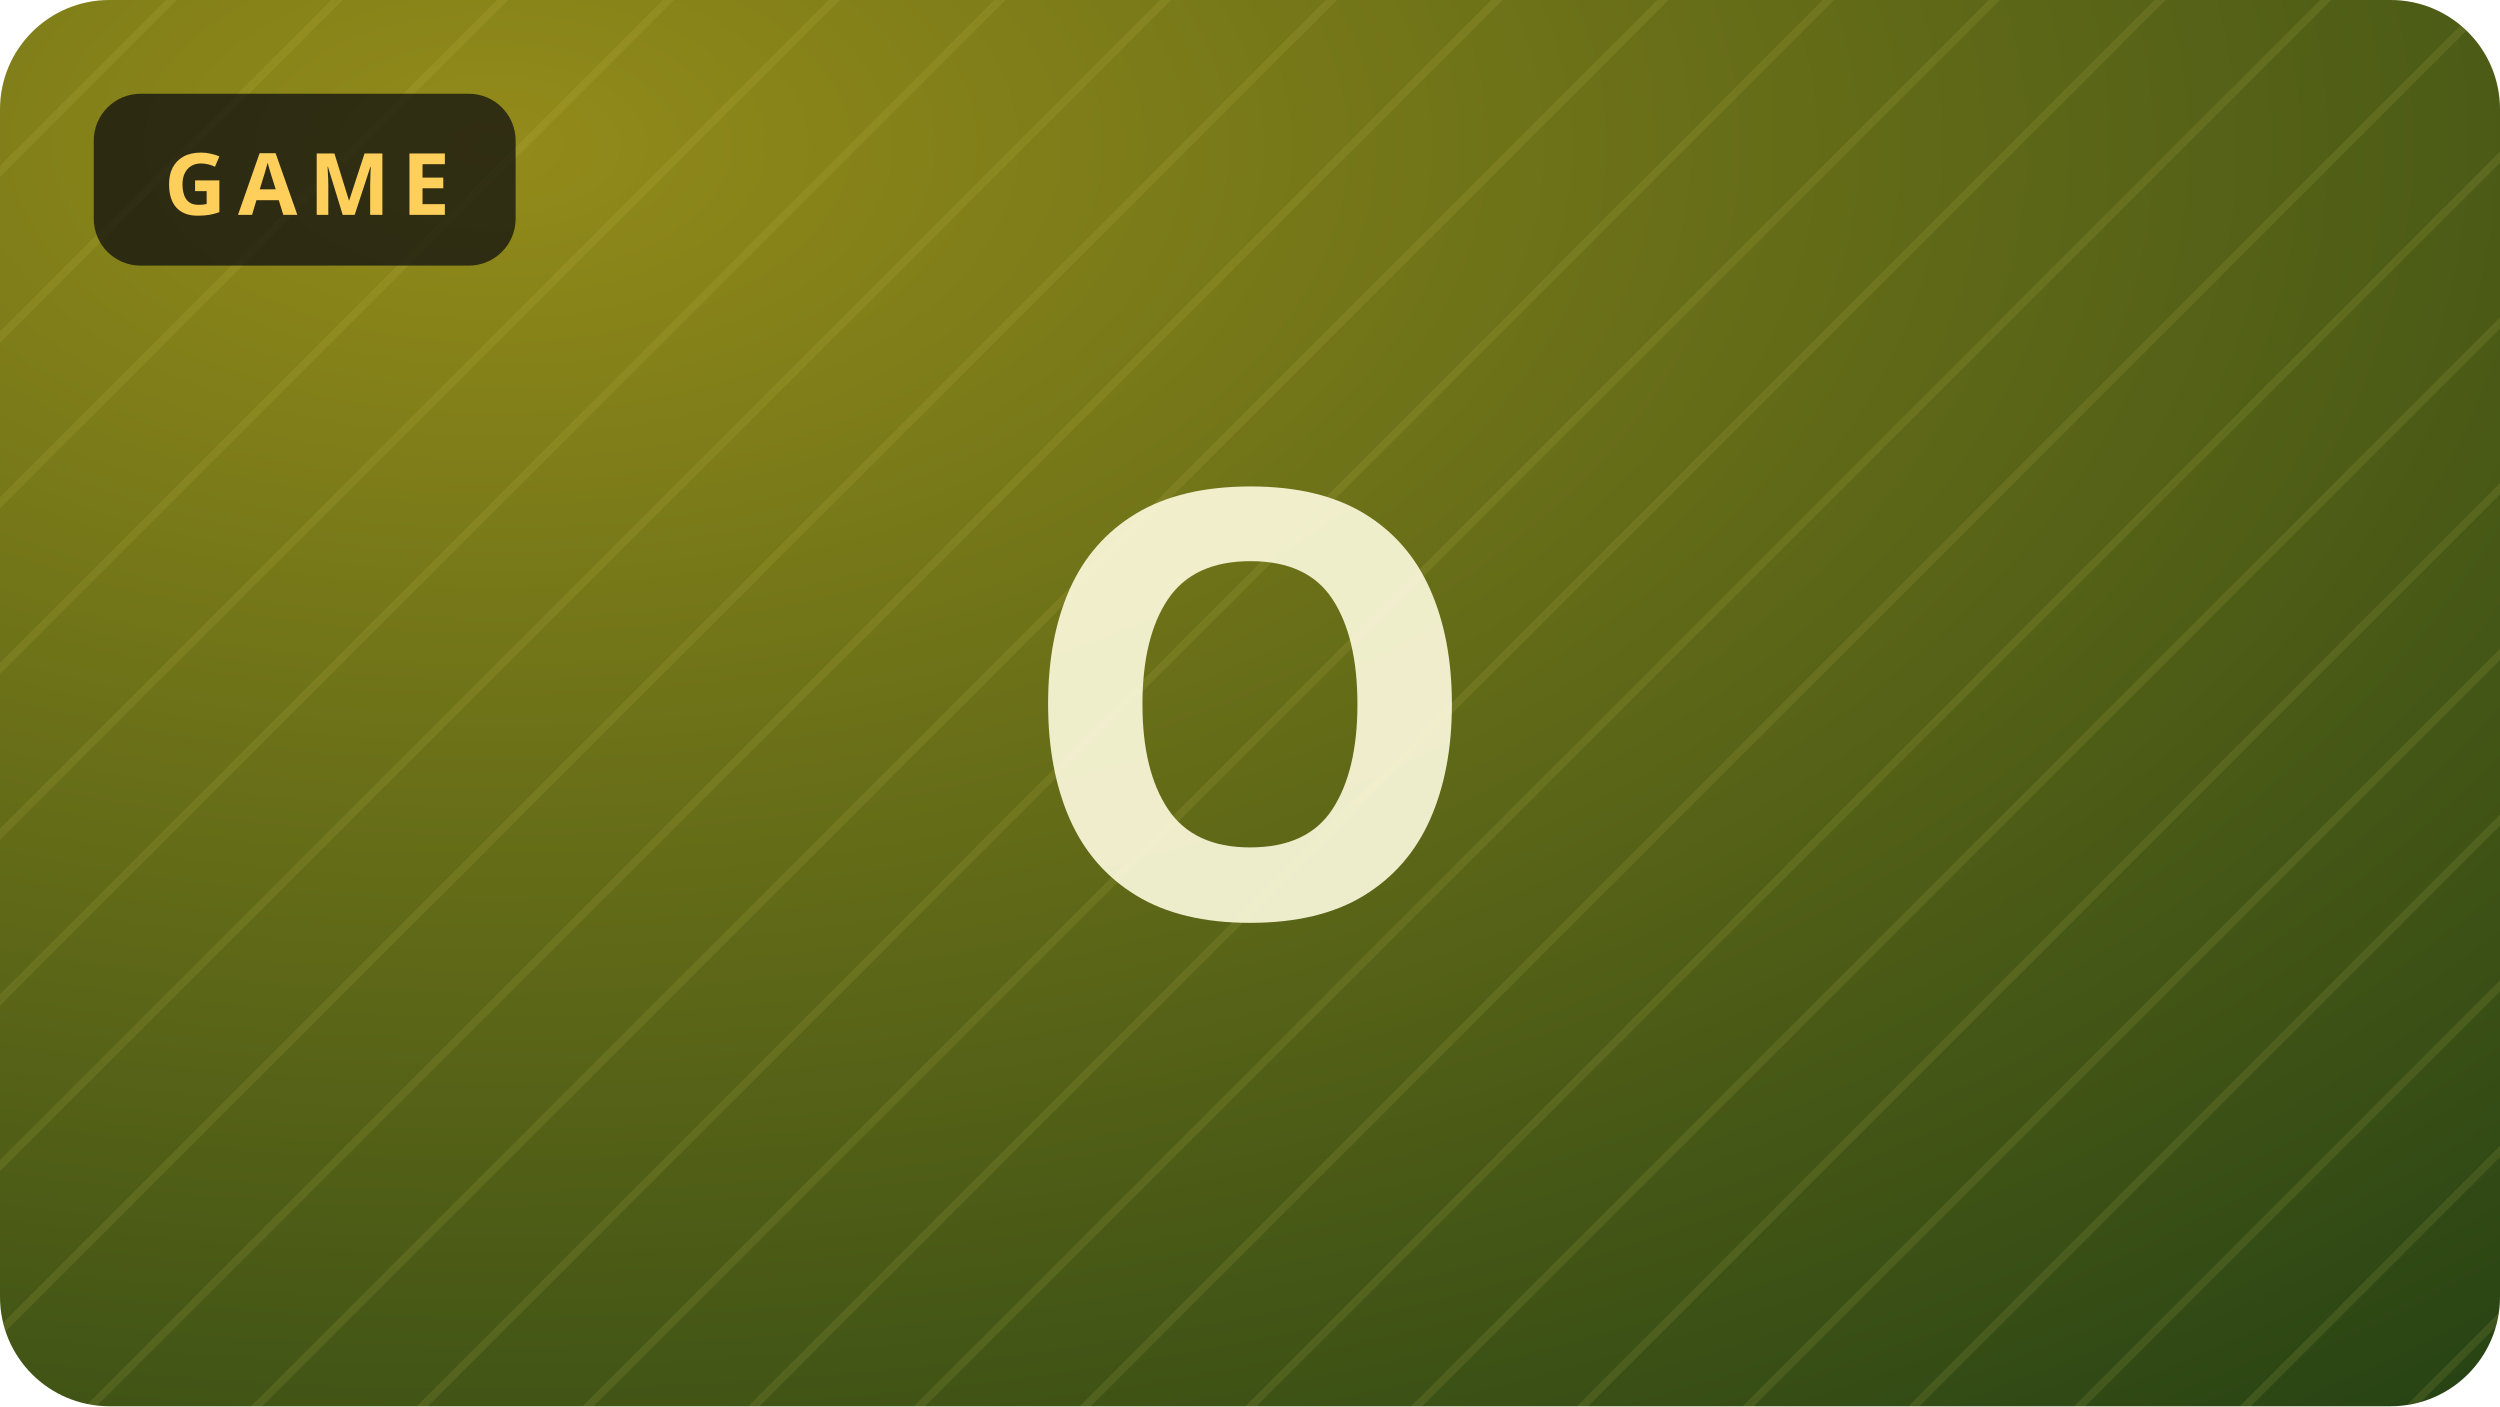
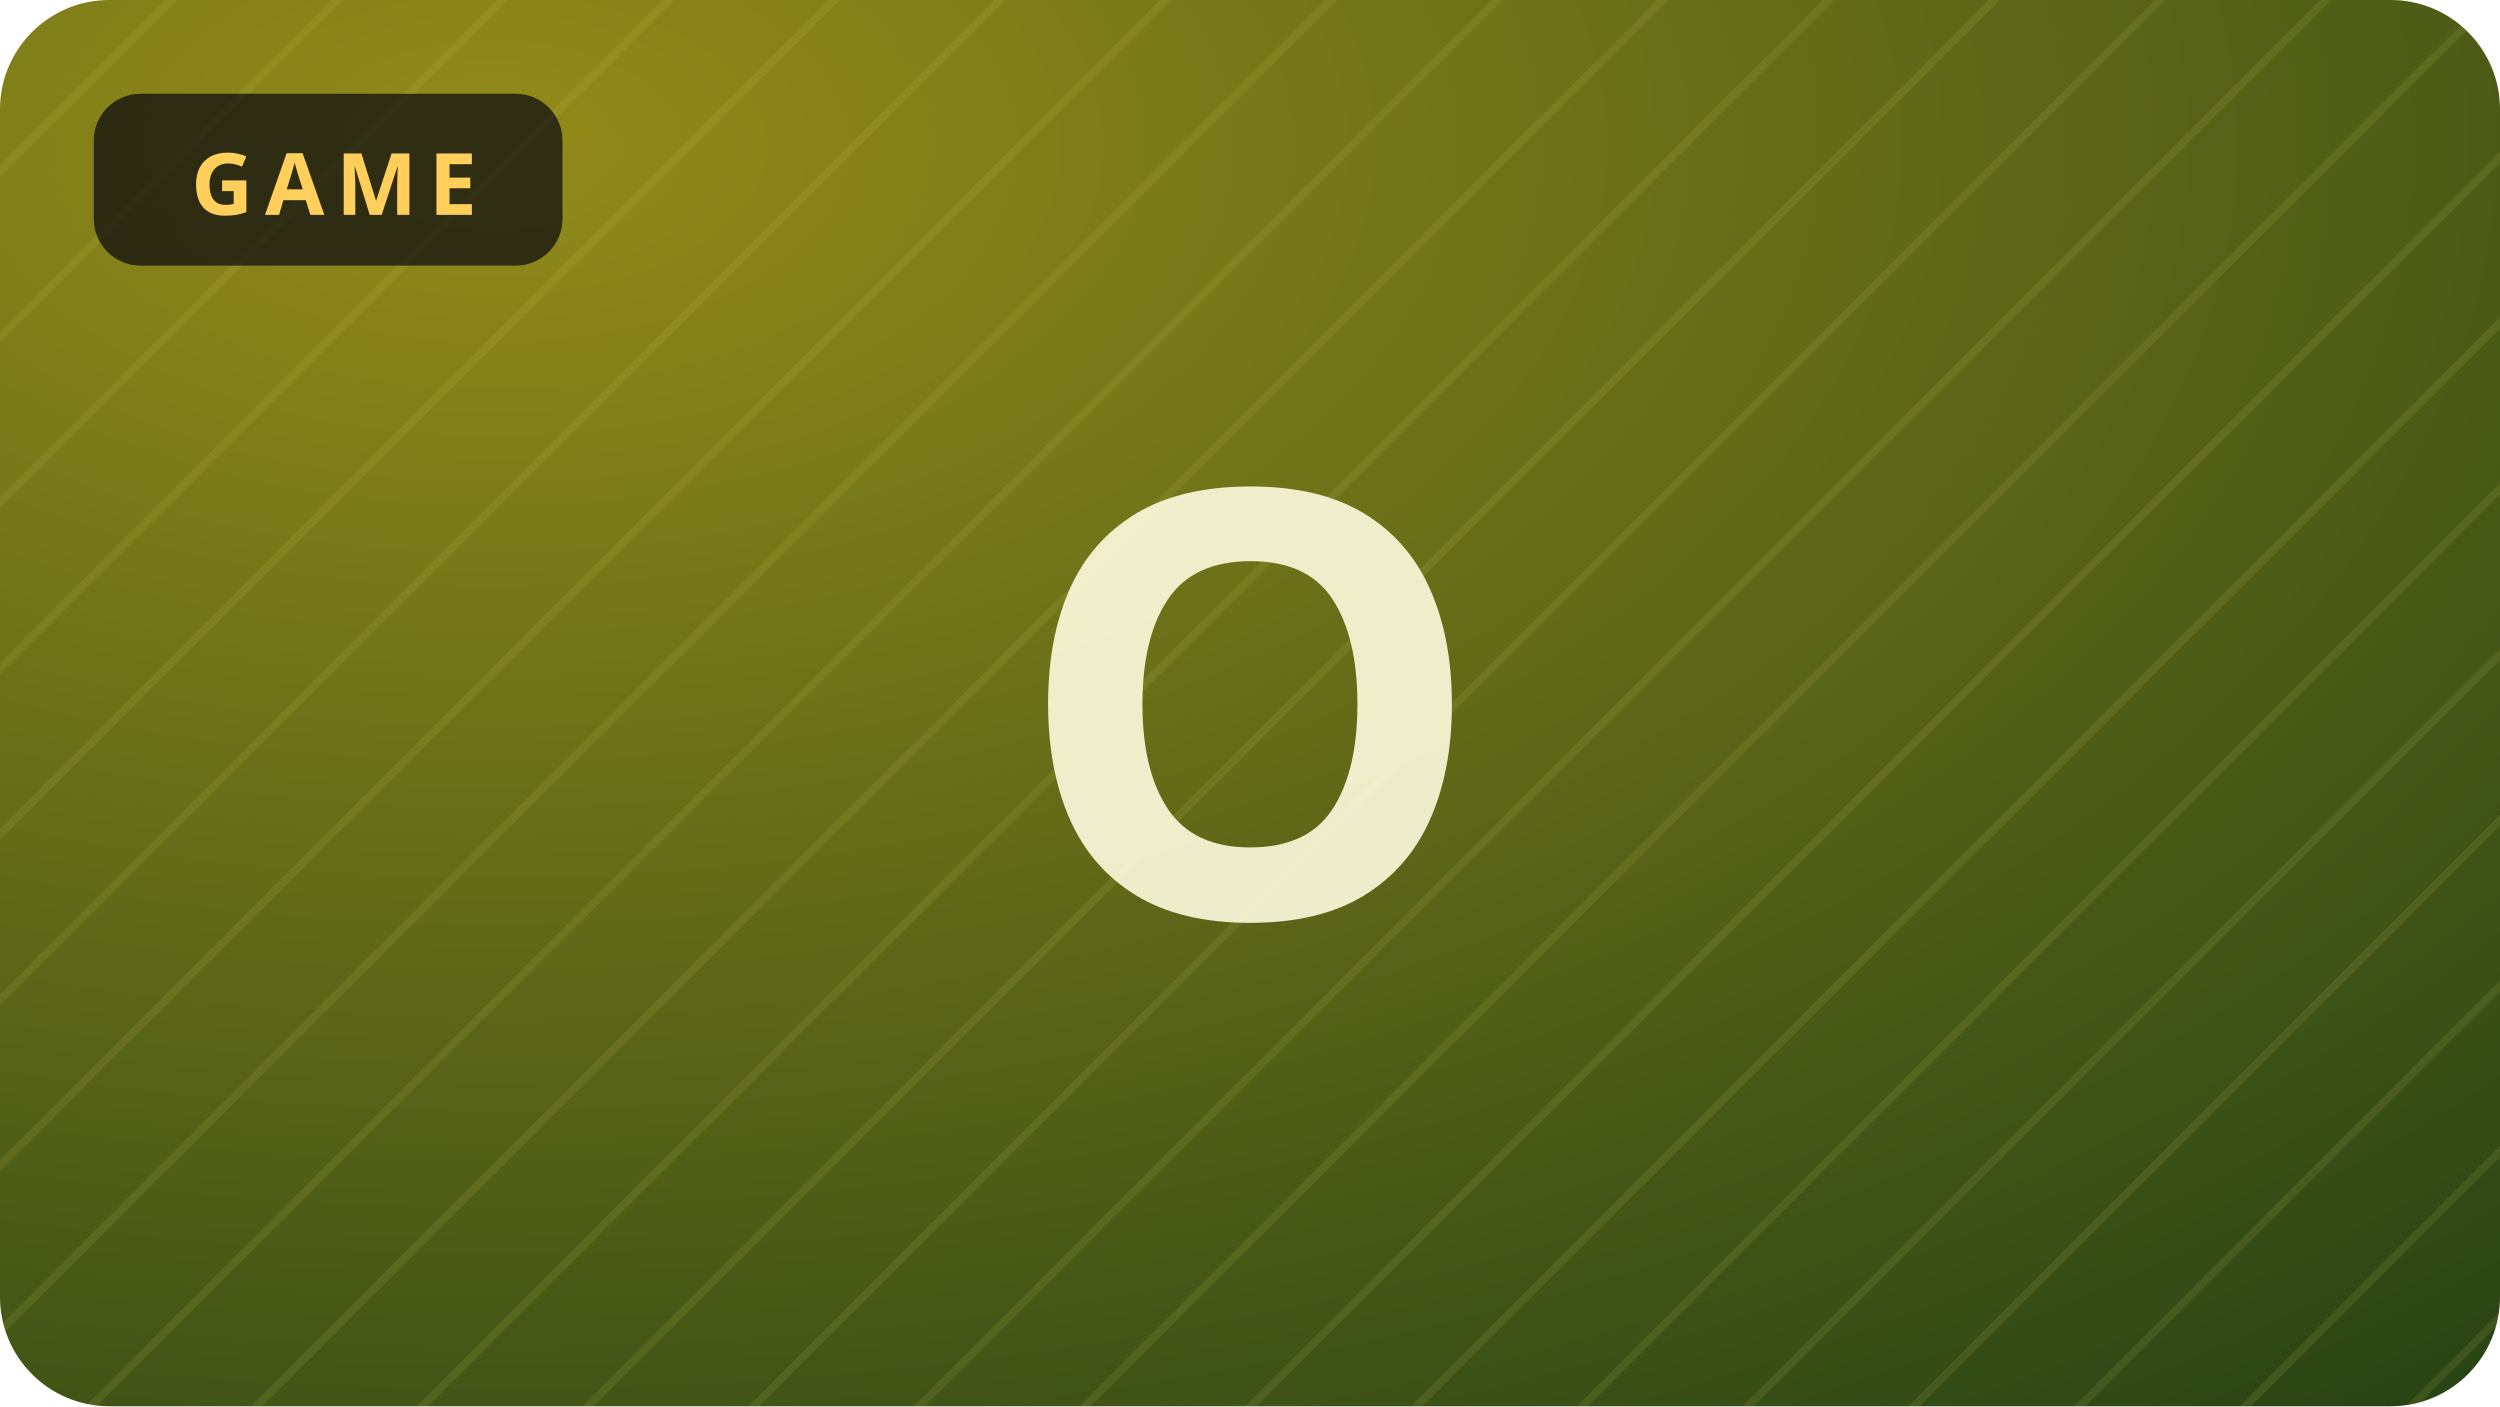
<svg xmlns="http://www.w3.org/2000/svg" width="320" height="180" viewBox="0 0 320 180">
  <defs>
    <clipPath id="c">
      <rect width="320" height="180" rx="14" />
    </clipPath>
  </defs>
  <g clip-path="url(#c)">
    <defs>
      <radialGradient id="tg" cx="20%" cy="10%" r="120%">
        <stop offset="0" stop-color="hsl(56,70%,34%)" />
        <stop offset="1" stop-color="hsl(96,55%,17%)" />
      </radialGradient>
      <pattern id="ts" width="15" height="15" patternUnits="userSpaceOnUse" patternTransform="rotate(45)">
        <rect width="1" height="15" fill="hsl(56,60%,60%)" opacity=".12" />
      </pattern>
    </defs>
    <rect width="320" height="180" fill="url(#tg)" />
    <rect width="320" height="180" fill="url(#ts)" />
    <text x="160" y="117.36" text-anchor="middle" font-family="'Hiragino Sans','Hiragino Kaku Gothic ProN','Noto Sans JP','Yu Gothic',sans-serif" font-size="76" font-weight="800" fill="hsl(56,80%,92%)" fill-opacity=".92">O</text>
-     <rect x="12" y="12" width="54" height="22" rx="6" fill="#0a0a10" fill-opacity=".72" />
-     <text x="21" y="27.5" font-family="'Space Grotesk',Verdana,sans-serif" font-size="11" font-weight="700" letter-spacing="1.5" fill="#ffcf5c">GAME</text>
+     <rect x="12" y="12" width="60" height="22" rx="6" fill="#0a0a10" fill-opacity=".72" />
+     <text x="42.75" y="27.5" text-anchor="middle" font-family="'Space Grotesk',Verdana,sans-serif" font-size="11" font-weight="700" letter-spacing="1.5" fill="#ffcf5c">GAME</text>
  </g>
</svg>
